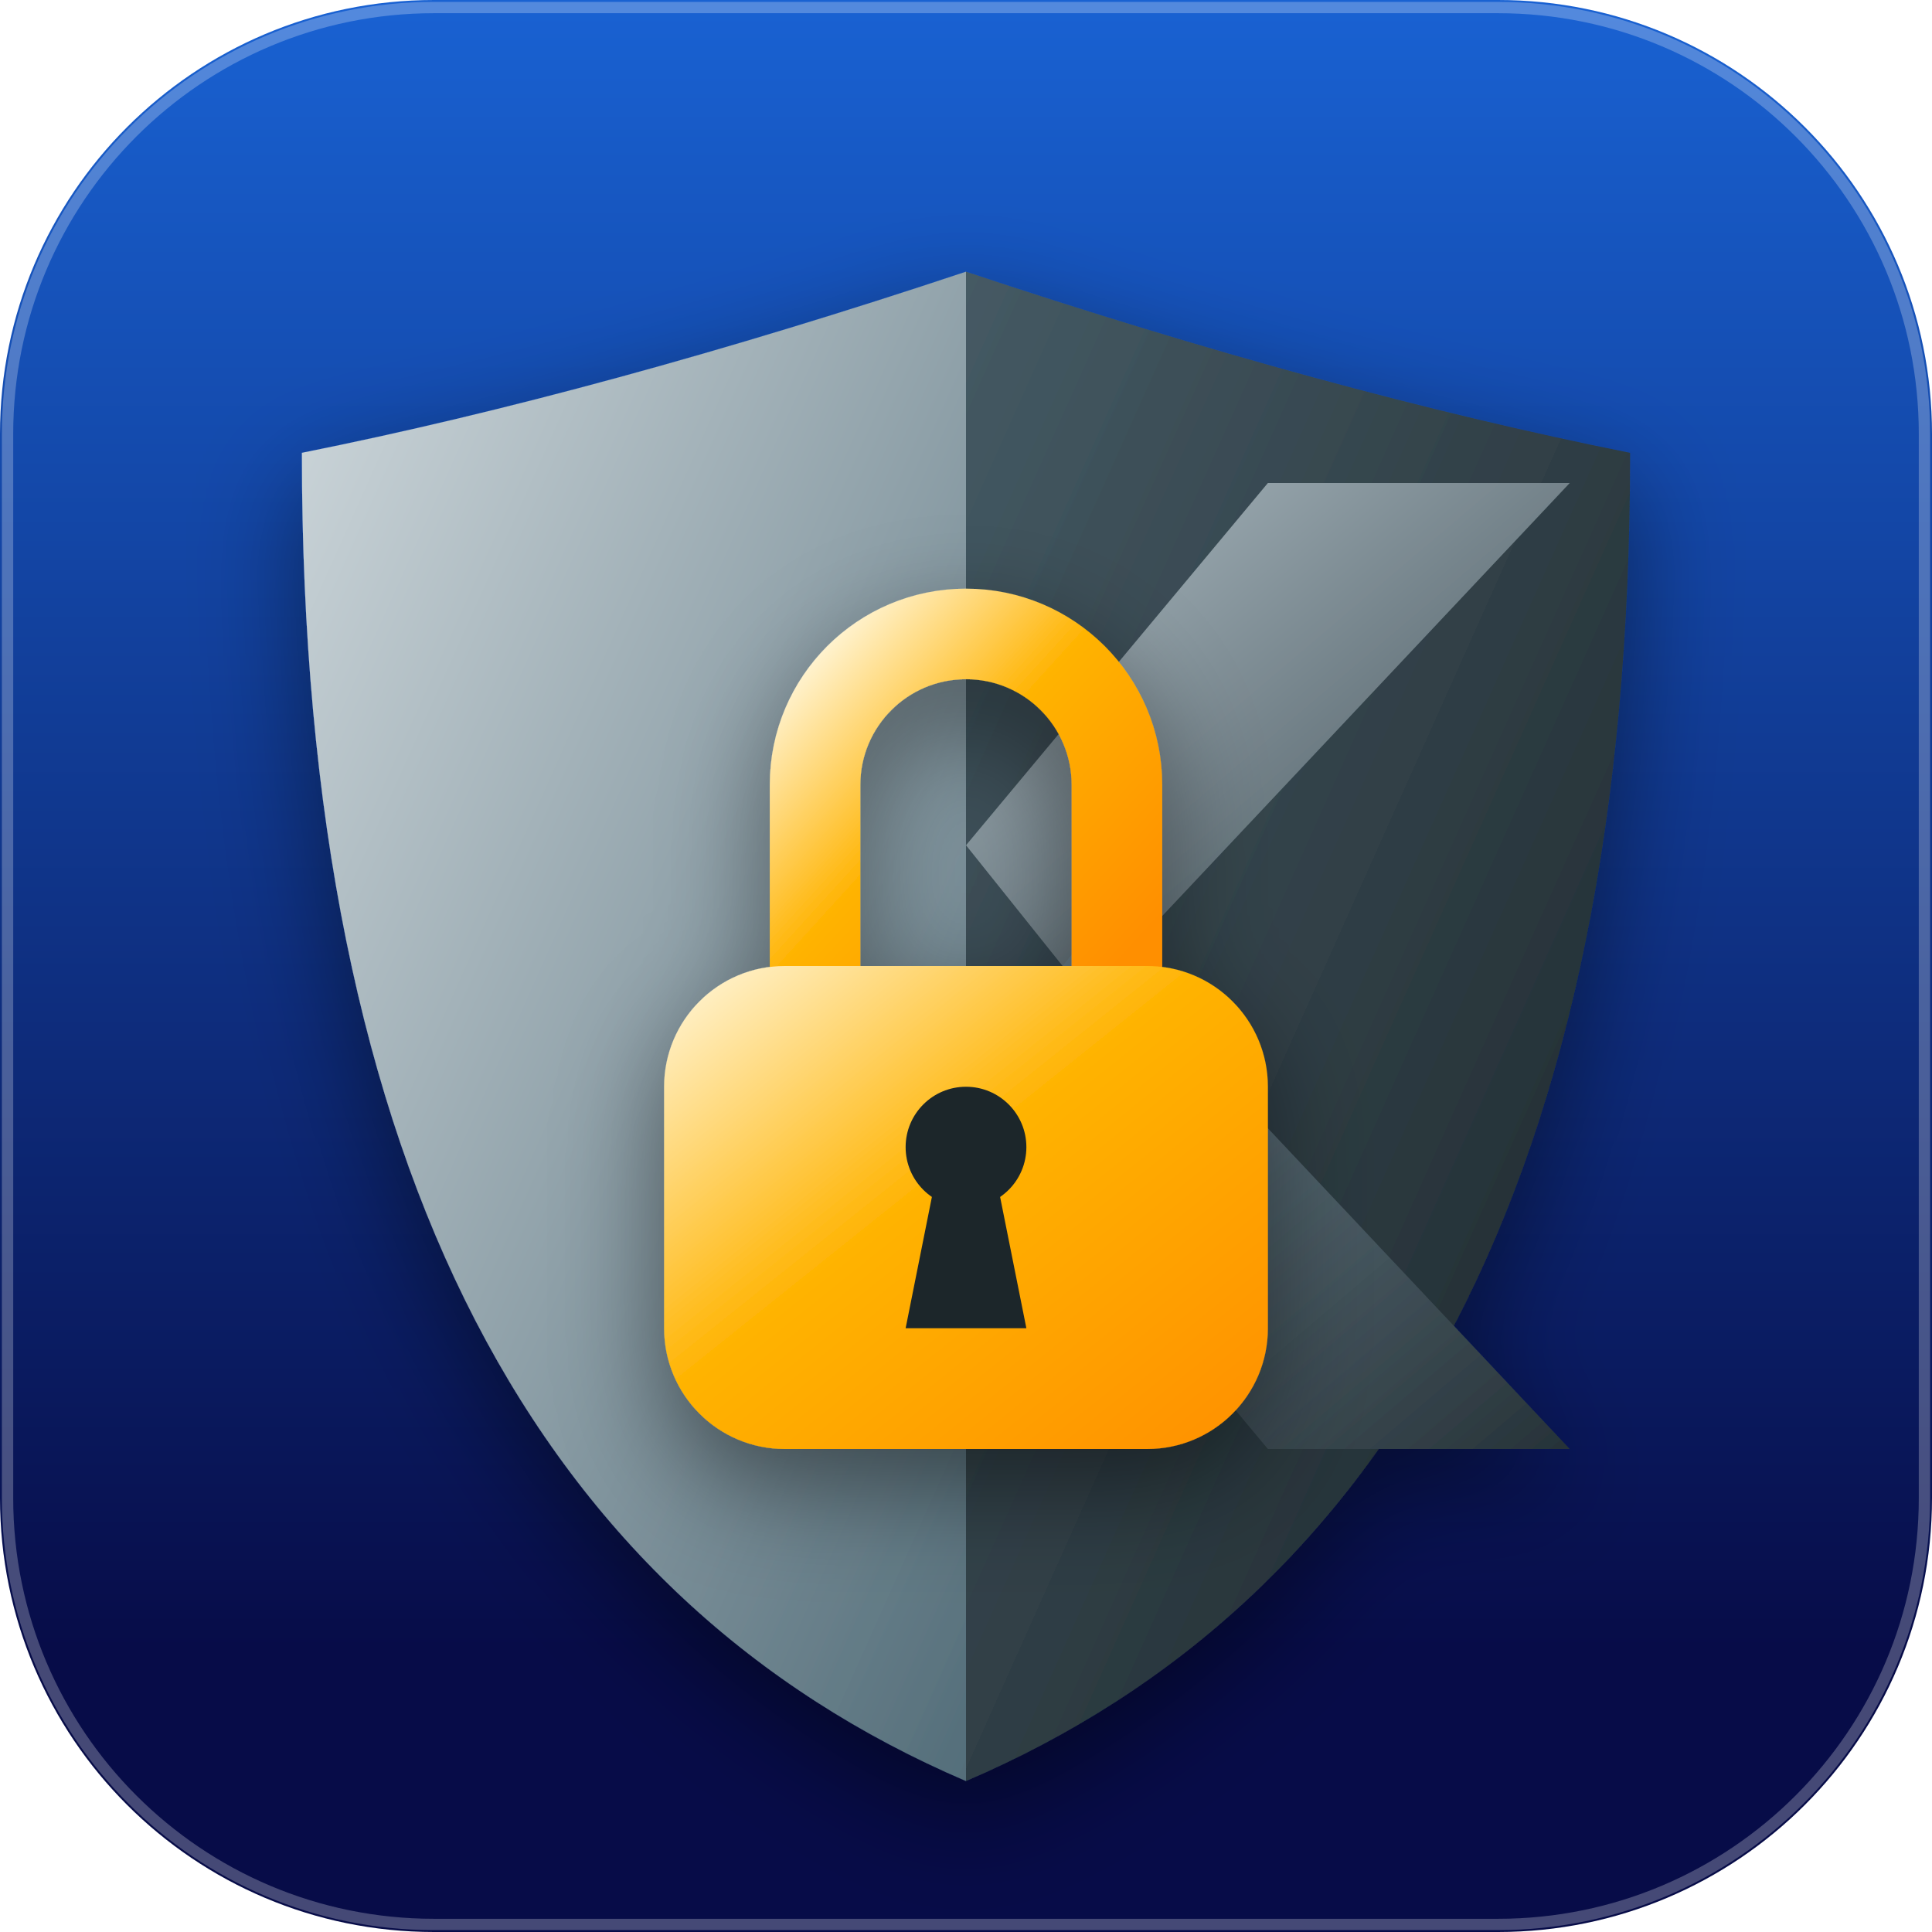
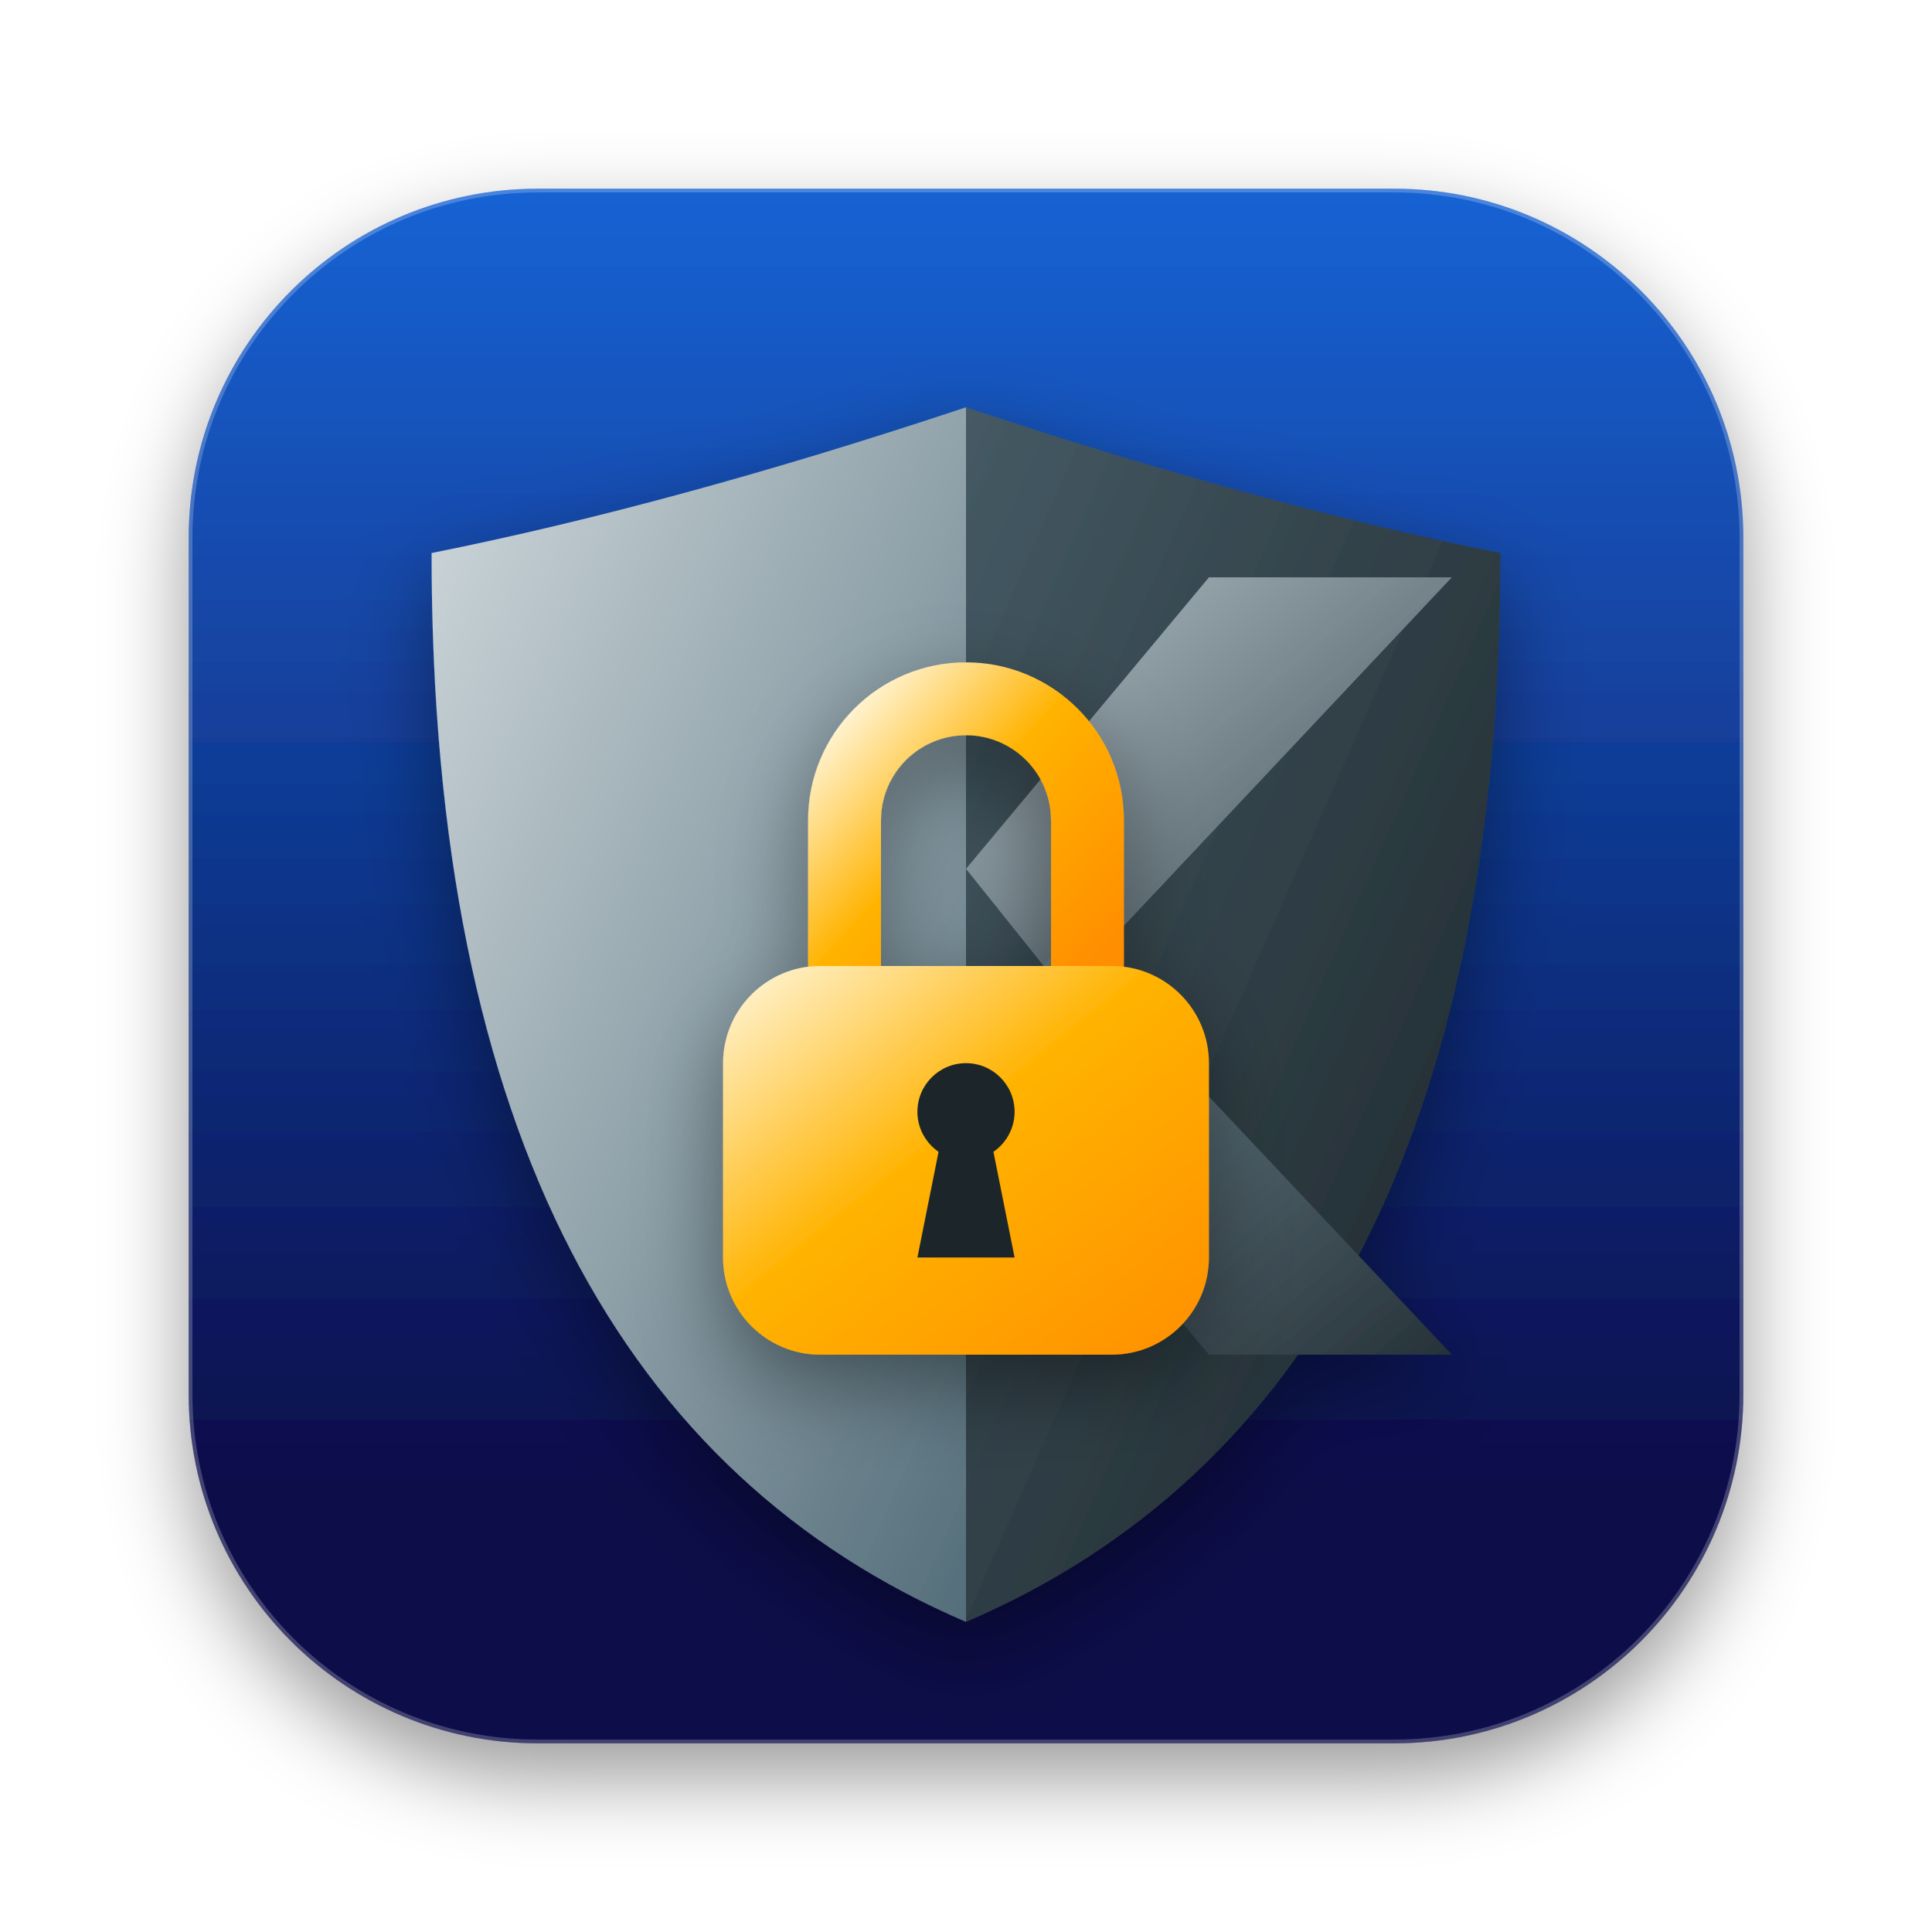
- <svg xmlns="http://www.w3.org/2000/svg" viewBox="0 0 512 512" width="512" height="512">
+ <svg xmlns="http://www.w3.org/2000/svg" viewBox="0 0 1024 1024" width="1024" height="1024">
  <defs>
    <linearGradient id="bg-grad" x1="50%" y1="0%" x2="50%" y2="85%">
      <stop offset="0%" stop-color="#1962d3" />
      <stop offset="100%" stop-color="#070c48" />
    </linearGradient>
    <linearGradient id="shield-left-grad" x1="0%" y1="0%" x2="100%" y2="100%">
      <stop offset="0%" stop-color="#cfd8dc" />
      <stop offset="100%" stop-color="#546e7a" />
    </linearGradient>
    <linearGradient id="shield-right-grad" x1="0%" y1="0%" x2="100%" y2="100%">
      <stop offset="0%" stop-color="#455a64" />
      <stop offset="100%" stop-color="#1a2327" />
    </linearGradient>
    <linearGradient id="k-upper-grad" x1="0%" y1="0%" x2="100%" y2="100%">
      <stop offset="0%" stop-color="#b0bec5" />
      <stop offset="100%" stop-color="#37474f" />
    </linearGradient>
    <linearGradient id="k-lower-grad" x1="0%" y1="0%" x2="100%" y2="100%">
      <stop offset="0%" stop-color="#78909c" />
      <stop offset="100%" stop-color="#263238" />
    </linearGradient>
    <linearGradient id="gold-lock-grad" x1="0%" y1="0%" x2="100%" y2="100%">
      <stop offset="0%" stop-color="#fff8e1" />
      <stop offset="45%" stop-color="#ffb300" />
      <stop offset="100%" stop-color="#ff8f00" />
    </linearGradient>
-     <filter id="drop-shadow" x="-20%" y="-20%" width="140%" height="140%">
-       <feDropShadow dx="0" dy="10" stdDeviation="14" flood-color="#000000" flood-opacity="0.45" />
+     <filter id="tile-shadow" x="-20%" y="-20%" width="140%" height="140%">
+       <feDropShadow dx="0" dy="18" stdDeviation="22" flood-color="#000000" flood-opacity="0.4" />
    </filter>
+     <filter id="element-shadow" x="-20%" y="-20%" width="140%" height="140%">
+       <feDropShadow dx="0" dy="10" stdDeviation="14" flood-color="#000000" flood-opacity="0.4" />
+     </filter>
+     <clipPath id="squircle-clip">
+       <rect x="100" y="100" width="824" height="824" rx="185" />
+     </clipPath>
  </defs>
-   <rect x="0" y="0" width="512" height="512" rx="115" fill="url(#bg-grad)" />
-   <rect x="2" y="2" width="508" height="508" rx="113" fill="none" stroke="rgba(255,255,255,0.25)" stroke-width="3" />
-   <g filter="url(#drop-shadow)" transform="translate(0, 8)">
-     <path d="M 256 64 Q 160 96 80 112 C 80 304 144 416 256 464 Z" fill="url(#shield-left-grad)" />
-     <path d="M 256 64 Q 352 96 432 112 C 432 304 368 416 256 464 Z" fill="url(#shield-right-grad)" />
-     <path d="M 256 216 L 336 120 L 416 120 L 288 256 Z" fill="url(#k-upper-grad)" />
-     <path d="M 256 280 L 288 240 L 416 376 L 336 376 Z" fill="url(#k-lower-grad)" />
+   <g filter="url(#tile-shadow)">
+     <rect x="100" y="100" width="824" height="824" rx="185" fill="url(#bg-grad)" />
  </g>
-   <g filter="url(#drop-shadow)" transform="translate(0, 0)">
-     <path d="M 216 256 V 208 A 40 40 0 0 1 296 208 V 256" fill="none" stroke="url(#gold-lock-grad)" stroke-width="24" stroke-linecap="round" />
-     <rect x="176" y="256" width="160" height="128" rx="32" fill="url(#gold-lock-grad)" />
-     <circle cx="256" cy="304" r="16" fill="#1c262b" />
-     <path d="M 248 312 L 240 352 H 272 L 264 312 Z" fill="#1c262b" />
+   <g clip-path="url(#squircle-clip)">
+     <rect x="100" y="100" width="824" height="824" rx="185" fill="none" stroke="rgba(255,255,255,0.22)" stroke-width="4" />
+     <g transform="translate(100, 100) scale(1.609375)">
+       <g filter="url(#element-shadow)" transform="translate(0, 8)">
+         <path d="M 256 64 Q 160 96 80 112 C 80 304 144 416 256 464 Z" fill="url(#shield-left-grad)" />
+         <path d="M 256 64 Q 352 96 432 112 C 432 304 368 416 256 464 Z" fill="url(#shield-right-grad)" />
+         <path d="M 256 216 L 336 120 L 416 120 L 288 256 Z" fill="url(#k-upper-grad)" />
+         <path d="M 256 280 L 288 240 L 416 376 L 336 376 Z" fill="url(#k-lower-grad)" />
+       </g>
+       <g filter="url(#element-shadow)">
+         <path d="M 216 256 V 208 A 40 40 0 0 1 296 208 V 256" fill="none" stroke="url(#gold-lock-grad)" stroke-width="24" stroke-linecap="round" />
+         <rect x="176" y="256" width="160" height="128" rx="32" fill="url(#gold-lock-grad)" />
+         <circle cx="256" cy="304" r="16" fill="#1c262b" />
+         <path d="M 248 312 L 240 352 H 272 L 264 312 Z" fill="#1c262b" />
+       </g>
+     </g>
  </g>
</svg>
